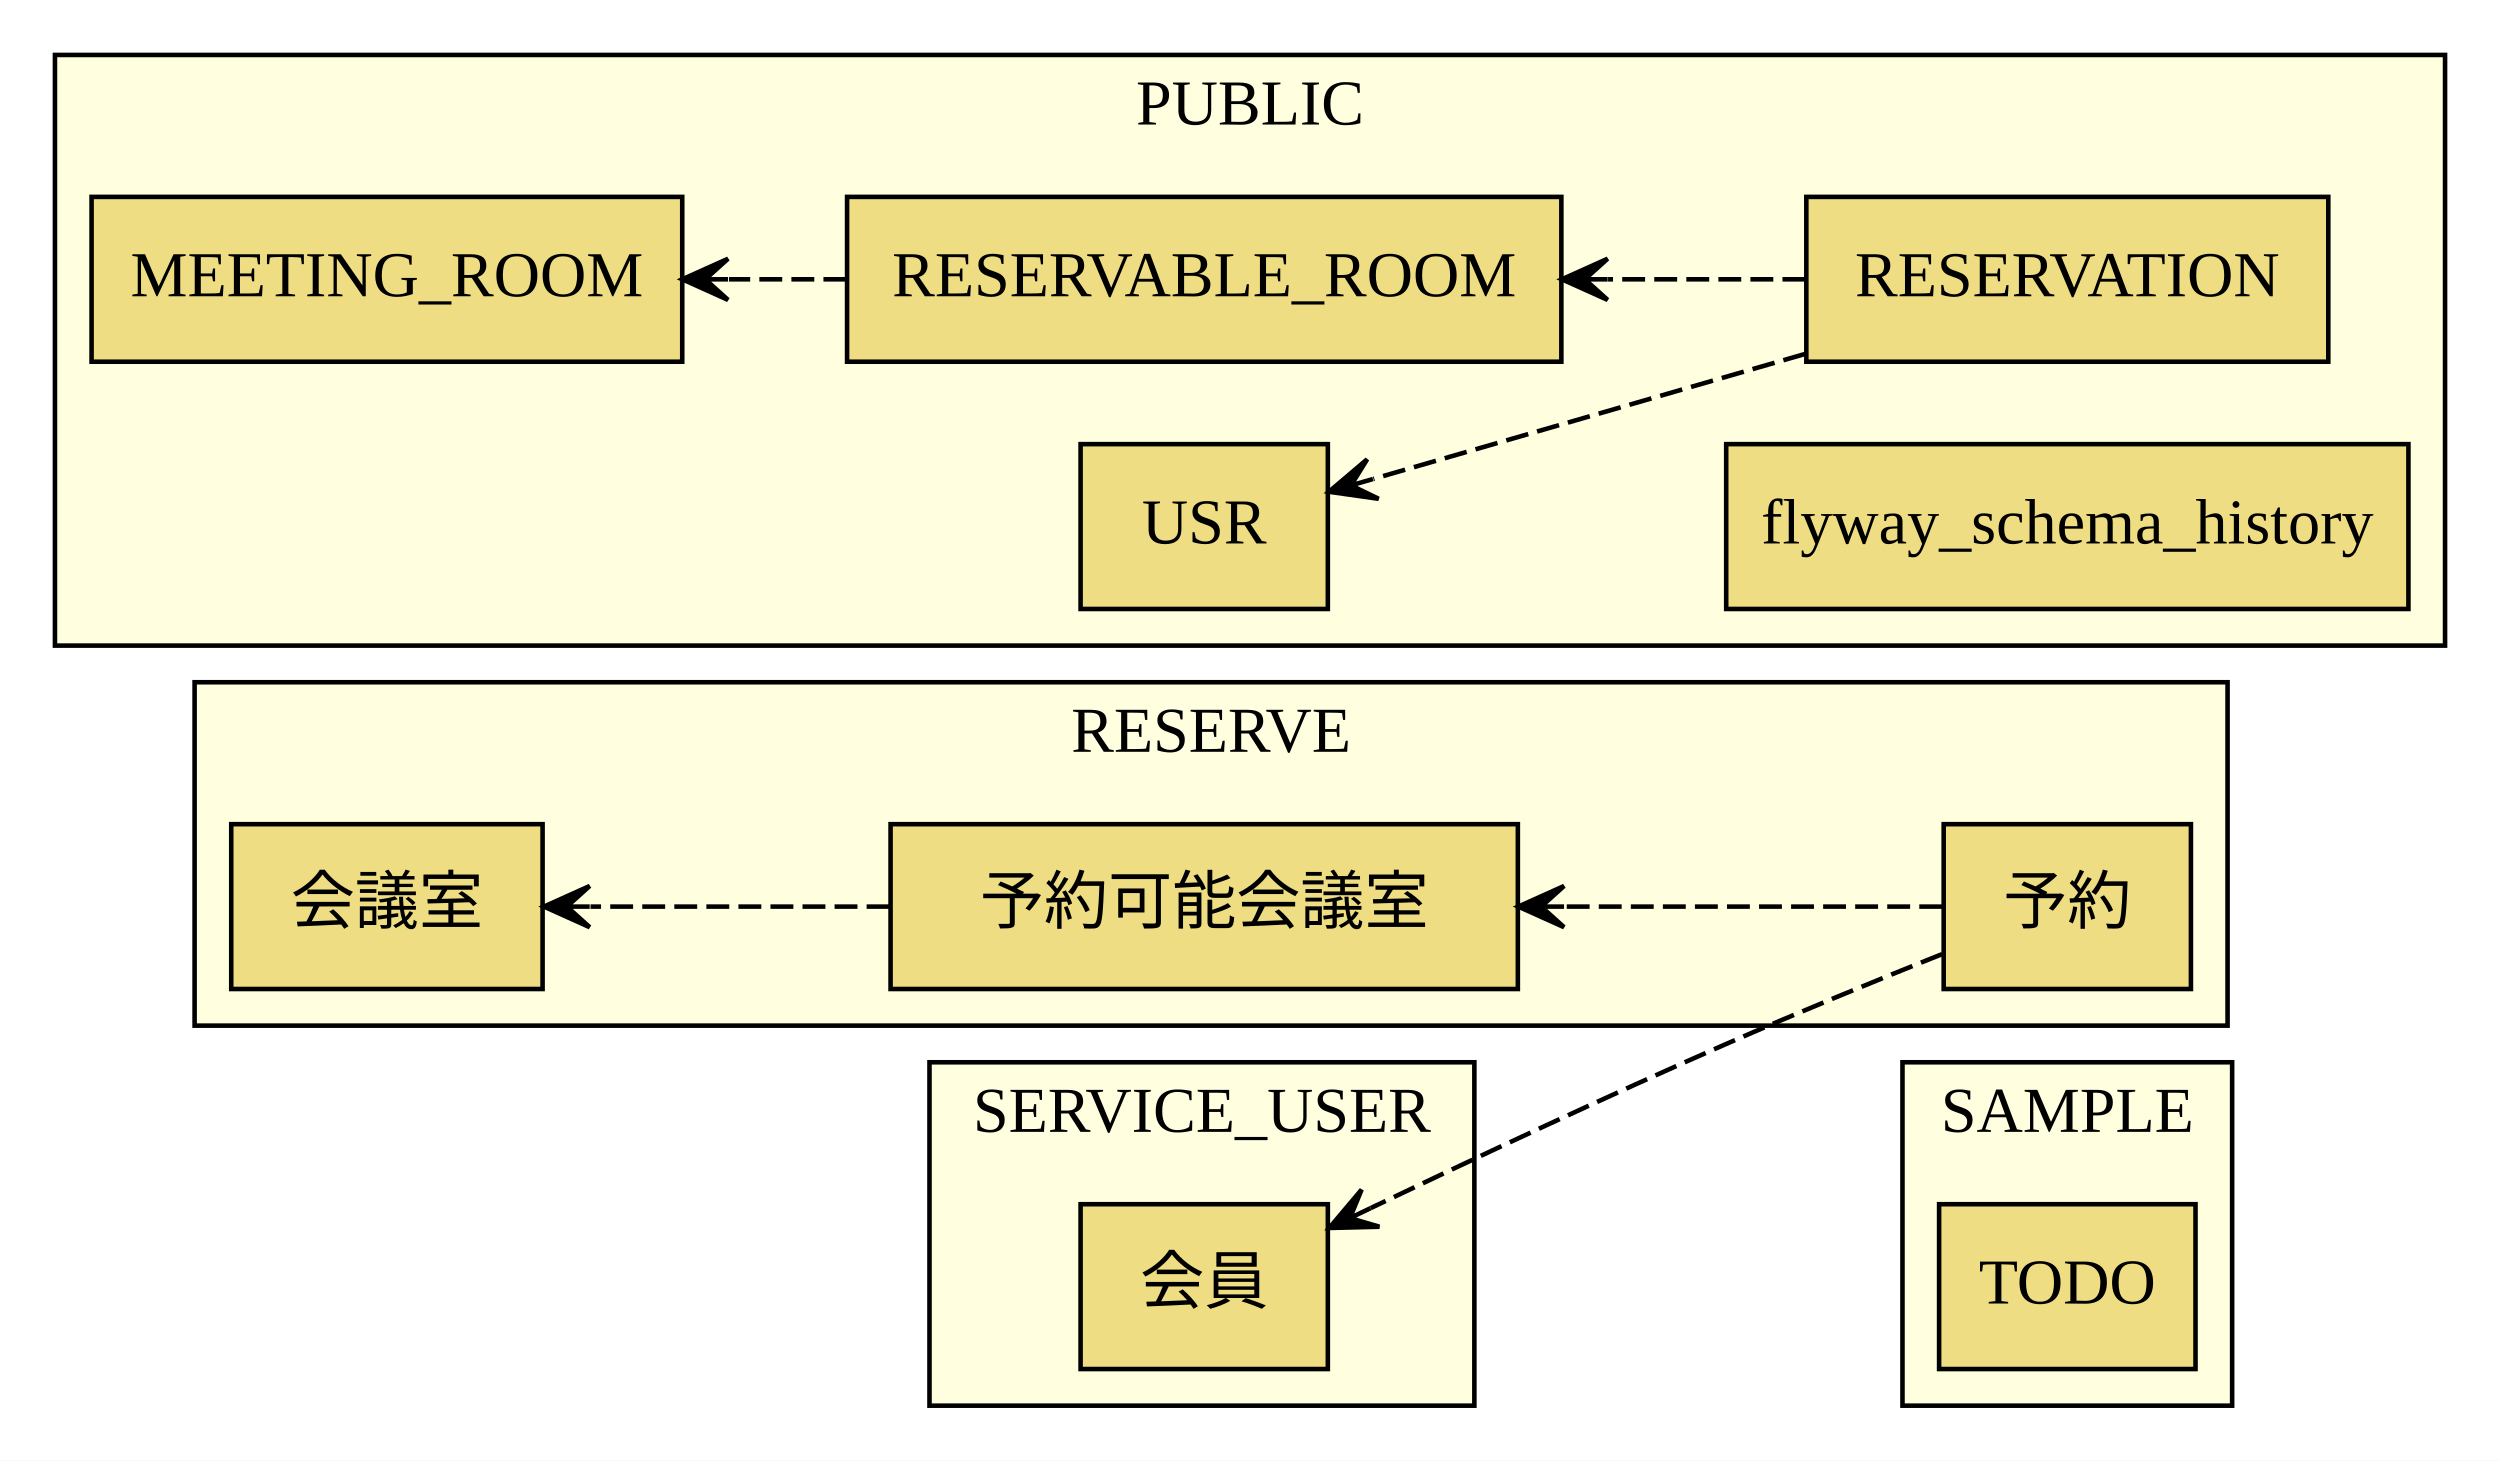
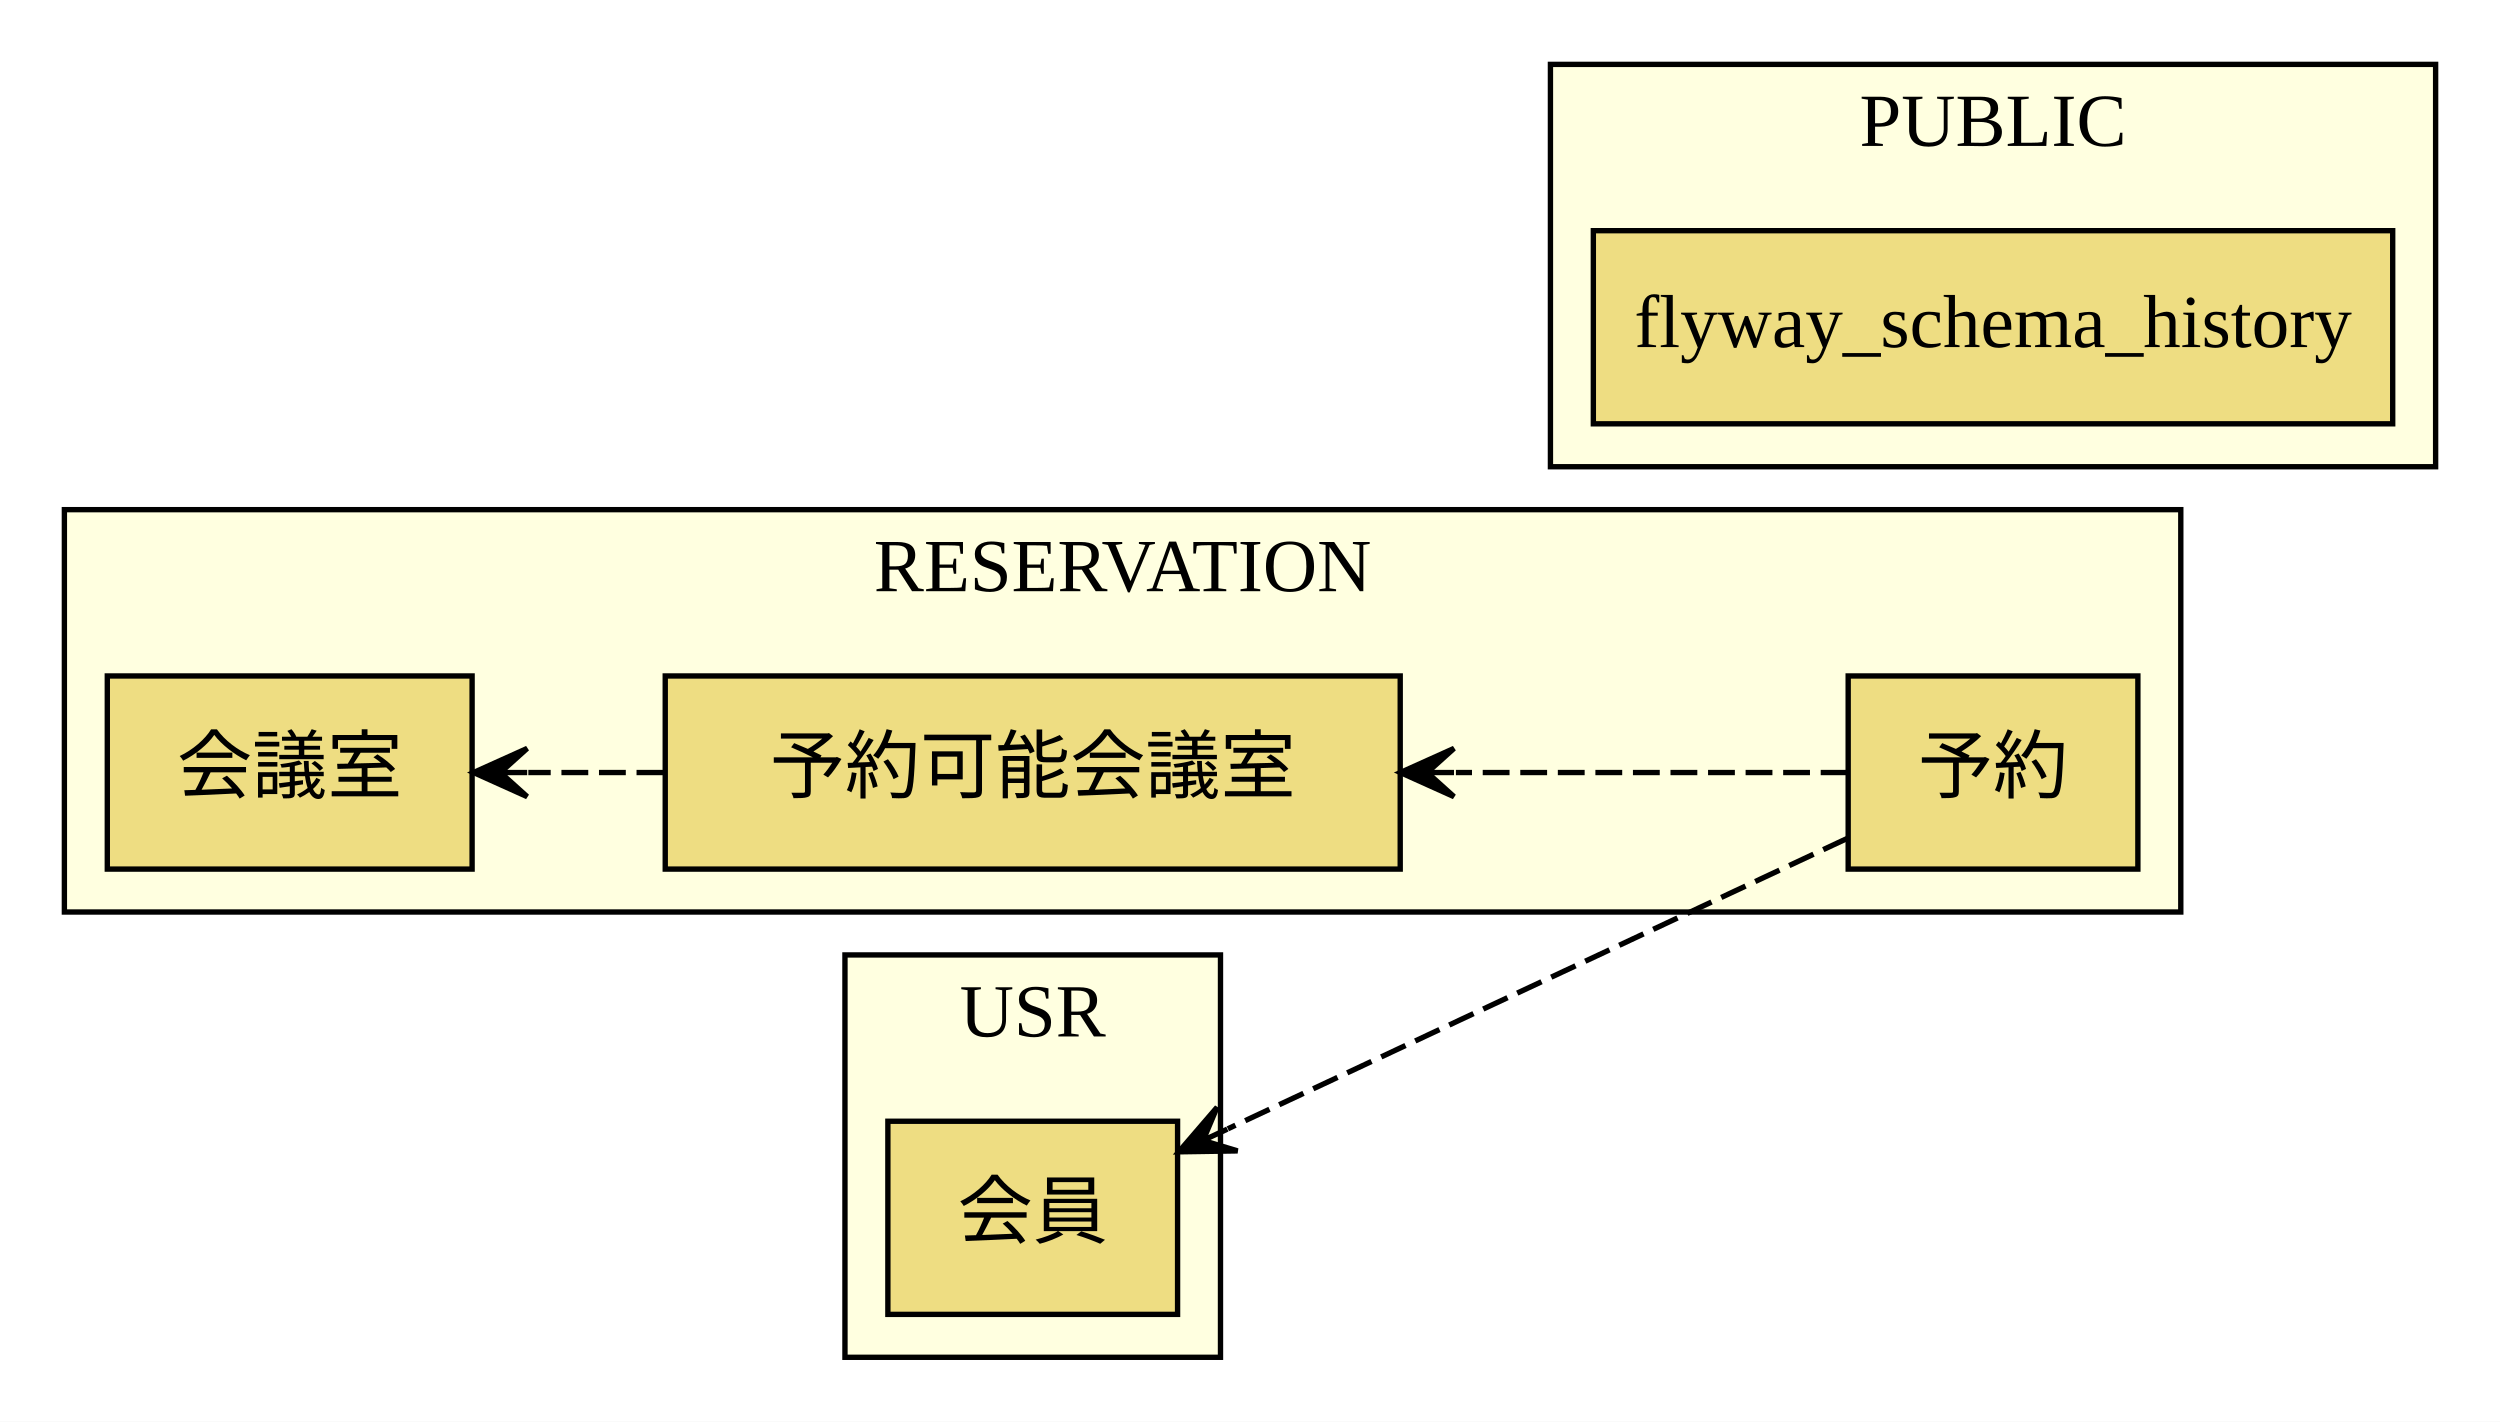
- <svg xmlns="http://www.w3.org/2000/svg" width="546pt" height="319pt" viewBox="0.00 0.00 546.00 319.00">
-   <g id="graph0" class="graph" transform="scale(1 1) rotate(0) translate(4 315)">
-     <polygon fill="white" stroke="transparent" points="-4,4 -4,-315 542,-315 542,4 -4,4" />
-     <g id="clust1" class="cluster">
-       <polygon fill="lightyellow" stroke="black" points="411.5,-8 411.5,-83 483.5,-83 483.5,-8 411.5,-8" />
-       <text text-anchor="middle" x="447.5" y="-67.8" font-family="Times New Roman,serif" font-size="14.00">
-                 SAMPLE
+ <svg xmlns="http://www.w3.org/2000/svg" width="466pt" height="265pt" viewBox="0.00 0.00 466.00 265.00">
+   <g id="graph0" class="graph" transform="scale(1 1) rotate(0) translate(4 261)">
+     <polygon fill="white" stroke="transparent" points="-4,4 -4,-261 462,-261 462,4 -4,4" />
+     <g id="clust3" class="cluster">
+       <polygon fill="lightyellow" stroke="black" points="285,-174 285,-249 450,-249 450,-174 285,-174" />
+       <text text-anchor="middle" x="367.5" y="-233.8" font-family="Times New Roman,serif" font-size="14.00">
+                 PUBLIC
            </text>
    </g>
    <g id="clust2" class="cluster">
-       <polygon fill="lightyellow" stroke="black" points="38.5,-91 38.5,-166 482.5,-166 482.5,-91 38.5,-91" />
-       <text text-anchor="middle" x="260.5" y="-150.8" font-family="Times New Roman,serif" font-size="14.00">
-                 RESERVE
+       <polygon fill="lightyellow" stroke="black" points="153.5,-8 153.5,-83 223.5,-83 223.5,-8 153.5,-8" />
+       <text text-anchor="middle" x="188.5" y="-67.8" font-family="Times New Roman,serif" font-size="14.00">USR
            </text>
    </g>
-     <g id="clust3" class="cluster">
-       <polygon fill="lightyellow" stroke="black" points="8,-174 8,-303 530,-303 530,-174 8,-174" />
-       <text text-anchor="middle" x="269" y="-287.8" font-family="Times New Roman,serif" font-size="14.00">PUBLIC
-             </text>
-     </g>
-     <g id="clust4" class="cluster">
-       <polygon fill="lightyellow" stroke="black" points="199,-8 199,-83 318,-83 318,-8 199,-8" />
-       <text text-anchor="middle" x="258.5" y="-67.8" font-family="Times New Roman,serif" font-size="14.00">
-                 SERVICE_USER
+     <g id="clust1" class="cluster">
+       <polygon fill="lightyellow" stroke="black" points="8,-91 8,-166 402.5,-166 402.5,-91 8,-91" />
+       <text text-anchor="middle" x="205.25" y="-150.8" font-family="Times New Roman,serif" font-size="14.00">
+                 RESERVATION
            </text>
    </g>
    <g id="node1" class="node">
-       <polygon fill="#eedd82" stroke="black" points="475.5,-52 419.5,-52 419.5,-16 475.5,-16 475.5,-52" />
-       <text text-anchor="middle" x="447.5" y="-30.3" font-family="Times New Roman,serif" font-size="14.00">TODO
+       <polygon fill="#eedd82" stroke="black" points="84,-135 16,-135 16,-99 84,-99 84,-135" />
+       <text text-anchor="middle" x="50" y="-113.3" font-family="Times New Roman,serif" font-size="14.00">会議室
            </text>
    </g>
    <g id="node2" class="node">
-       <polygon fill="#eedd82" stroke="black" points="114.5,-135 46.5,-135 46.5,-99 114.5,-99 114.5,-135" />
-       <text text-anchor="middle" x="80.5" y="-113.3" font-family="Times New Roman,serif" font-size="14.00">会議室
+       <polygon fill="#eedd82" stroke="black" points="394.5,-135 340.5,-135 340.5,-99 394.5,-99 394.5,-135" />
+       <text text-anchor="middle" x="367.5" y="-113.3" font-family="Times New Roman,serif" font-size="14.00">予約
            </text>
    </g>
    <g id="node3" class="node">
-       <polygon fill="#eedd82" stroke="black" points="474.5,-135 420.5,-135 420.5,-99 474.5,-99 474.5,-135" />
-       <text text-anchor="middle" x="447.5" y="-113.3" font-family="Times New Roman,serif" font-size="14.00">予約
-             </text>
-     </g>
-     <g id="node4" class="node">
-       <polygon fill="#eedd82" stroke="black" points="327.5,-135 190.5,-135 190.5,-99 327.5,-99 327.5,-135" />
-       <text text-anchor="middle" x="259" y="-113.3" font-family="Times New Roman,serif" font-size="14.00">
+       <polygon fill="#eedd82" stroke="black" points="257,-135 120,-135 120,-99 257,-99 257,-135" />
+       <text text-anchor="middle" x="188.5" y="-113.3" font-family="Times New Roman,serif" font-size="14.00">
                予約可能会議室
            </text>
    </g>
-     <g id="edge4" class="edge">
-       <path fill="none" stroke="black" stroke-dasharray="5,2" d="M420.17,-117C398.71,-117 367.24,-117 337.87,-117" />
-       <polygon fill="black" stroke="black" points="327.59,-117 337.59,-112.5 332.59,-117 337.59,-117 337.59,-117 337.59,-117 332.59,-117 337.59,-121.5 327.59,-117 327.59,-117" />
+     <g id="edge1" class="edge">
+       <path fill="none" stroke="black" stroke-dasharray="5,2" d="M340.38,-117C321.03,-117 293.57,-117 267.38,-117" />
+       <polygon fill="black" stroke="black" points="257.03,-117 267.03,-112.5 262.03,-117 267.03,-117 267.03,-117 267.03,-117 262.03,-117 267.03,-121.5 257.03,-117 257.03,-117" />
    </g>
-     <g id="node10" class="node">
-       <polygon fill="#eedd82" stroke="black" points="286,-52 232,-52 232,-16 286,-16 286,-52" />
-       <text text-anchor="middle" x="259" y="-30.3" font-family="Times New Roman,serif" font-size="14.00">会員</text>
-     </g>
-     <g id="edge5" class="edge">
-       <path fill="none" stroke="black" stroke-dasharray="5,2" d="M420.17,-106.63C406.1,-101 388.53,-93.8 373,-87 346.78,-75.51 317.52,-61.76 295.35,-51.15" />
-       <polygon fill="black" stroke="black" points="286.31,-46.81 297.27,-47.08 290.82,-48.97 295.33,-51.14 295.33,-51.14 295.33,-51.14 290.82,-48.97 293.38,-55.19 286.31,-46.81 286.31,-46.81" />
-     </g>
-     <g id="edge6" class="edge">
-       <path fill="none" stroke="black" stroke-dasharray="5,2" d="M190.27,-117C168.35,-117 144.64,-117 124.97,-117" />
-       <polygon fill="black" stroke="black" points="114.79,-117 124.79,-112.5 119.79,-117 124.79,-117 124.79,-117 124.79,-117 119.79,-117 124.79,-121.5 114.79,-117 114.79,-117" />
-     </g>
-     <g id="node5" class="node">
-       <polygon fill="#eedd82" stroke="black" points="504.5,-272 390.5,-272 390.5,-236 504.5,-236 504.5,-272" />
-       <text text-anchor="middle" x="447.5" y="-250.3" font-family="Times New Roman,serif" font-size="14.00">
-                 RESERVATION
-             </text>
-     </g>
-     <g id="node6" class="node">
-       <polygon fill="#eedd82" stroke="black" points="286,-218 232,-218 232,-182 286,-182 286,-218" />
-       <text text-anchor="middle" x="259" y="-196.3" font-family="Times New Roman,serif" font-size="14.00">USR
-             </text>
-     </g>
-     <g id="edge3" class="edge">
-       <path fill="none" stroke="black" stroke-dasharray="5,2" d="M390.29,-237.72C359.67,-228.86 322.68,-218.15 295.95,-210.41" />
-       <polygon fill="black" stroke="black" points="286.24,-207.6 297.1,-206.06 291.05,-208.99 295.85,-210.38 295.85,-210.38 295.85,-210.38 291.05,-208.99 294.6,-214.7 286.24,-207.6 286.24,-207.6" />
-     </g>
-     <g id="node7" class="node">
-       <polygon fill="#eedd82" stroke="black" points="337,-272 181,-272 181,-236 337,-236 337,-272" />
-       <text text-anchor="middle" x="259" y="-250.3" font-family="Times New Roman,serif" font-size="14.00">
-                 RESERVABLE_ROOM
+     <g id="node4" class="node">
+       <polygon fill="#eedd82" stroke="black" points="215.5,-52 161.5,-52 161.5,-16 215.5,-16 215.5,-52" />
+       <text text-anchor="middle" x="188.5" y="-30.3" font-family="Times New Roman,serif" font-size="14.00">会員
            </text>
    </g>
    <g id="edge2" class="edge">
-       <path fill="none" stroke="black" stroke-dasharray="5,2" d="M390.29,-254C376.7,-254 361.85,-254 347.2,-254" />
-       <polygon fill="black" stroke="black" points="337.11,-254 347.11,-249.5 342.11,-254 347.11,-254 347.11,-254 347.11,-254 342.11,-254 347.11,-258.5 337.11,-254 337.11,-254" />
+       <path fill="none" stroke="black" stroke-dasharray="5,2" d="M340.38,-104.75C309.79,-90.41 258.98,-66.58 224.87,-50.59" />
+       <polygon fill="black" stroke="black" points="215.72,-46.3 226.69,-46.47 220.25,-48.42 224.78,-50.54 224.78,-50.54 224.78,-50.54 220.25,-48.42 222.87,-54.62 215.72,-46.3 215.72,-46.3" />
    </g>
-     <g id="node9" class="node">
-       <polygon fill="#eedd82" stroke="black" points="145,-272 16,-272 16,-236 145,-236 145,-272" />
-       <text text-anchor="middle" x="80.5" y="-250.3" font-family="Times New Roman,serif" font-size="14.00">
-                 MEETING_ROOM
-             </text>
+     <g id="edge3" class="edge">
+       <path fill="none" stroke="black" stroke-dasharray="5,2" d="M119.65,-117C111.09,-117 102.52,-117 94.48,-117" />
+       <polygon fill="black" stroke="black" points="84.27,-117 94.27,-112.5 89.27,-117 94.27,-117 94.27,-117 94.27,-117 89.27,-117 94.27,-121.5 84.27,-117 84.27,-117" />
    </g>
-     <g id="edge1" class="edge">
-       <path fill="none" stroke="black" stroke-dasharray="5,2" d="M180.84,-254C172.33,-254 163.69,-254 155.22,-254" />
-       <polygon fill="black" stroke="black" points="145.01,-254 155.01,-249.5 150.01,-254 155.01,-254 155.01,-254 155.01,-254 150.01,-254 155.01,-258.5 145.01,-254 145.01,-254" />
-     </g>
-     <g id="node8" class="node">
-       <polygon fill="#eedd82" stroke="black" points="522,-218 373,-218 373,-182 522,-182 522,-218" />
-       <text text-anchor="middle" x="447.5" y="-196.3" font-family="Times New Roman,serif" font-size="14.00">
+     <g id="node5" class="node">
+       <polygon fill="#eedd82" stroke="black" points="442,-218 293,-218 293,-182 442,-182 442,-218" />
+       <text text-anchor="middle" x="367.5" y="-196.3" font-family="Times New Roman,serif" font-size="14.00">
                flyway_schema_history
            </text>
    </g>
  </g>
</svg>
